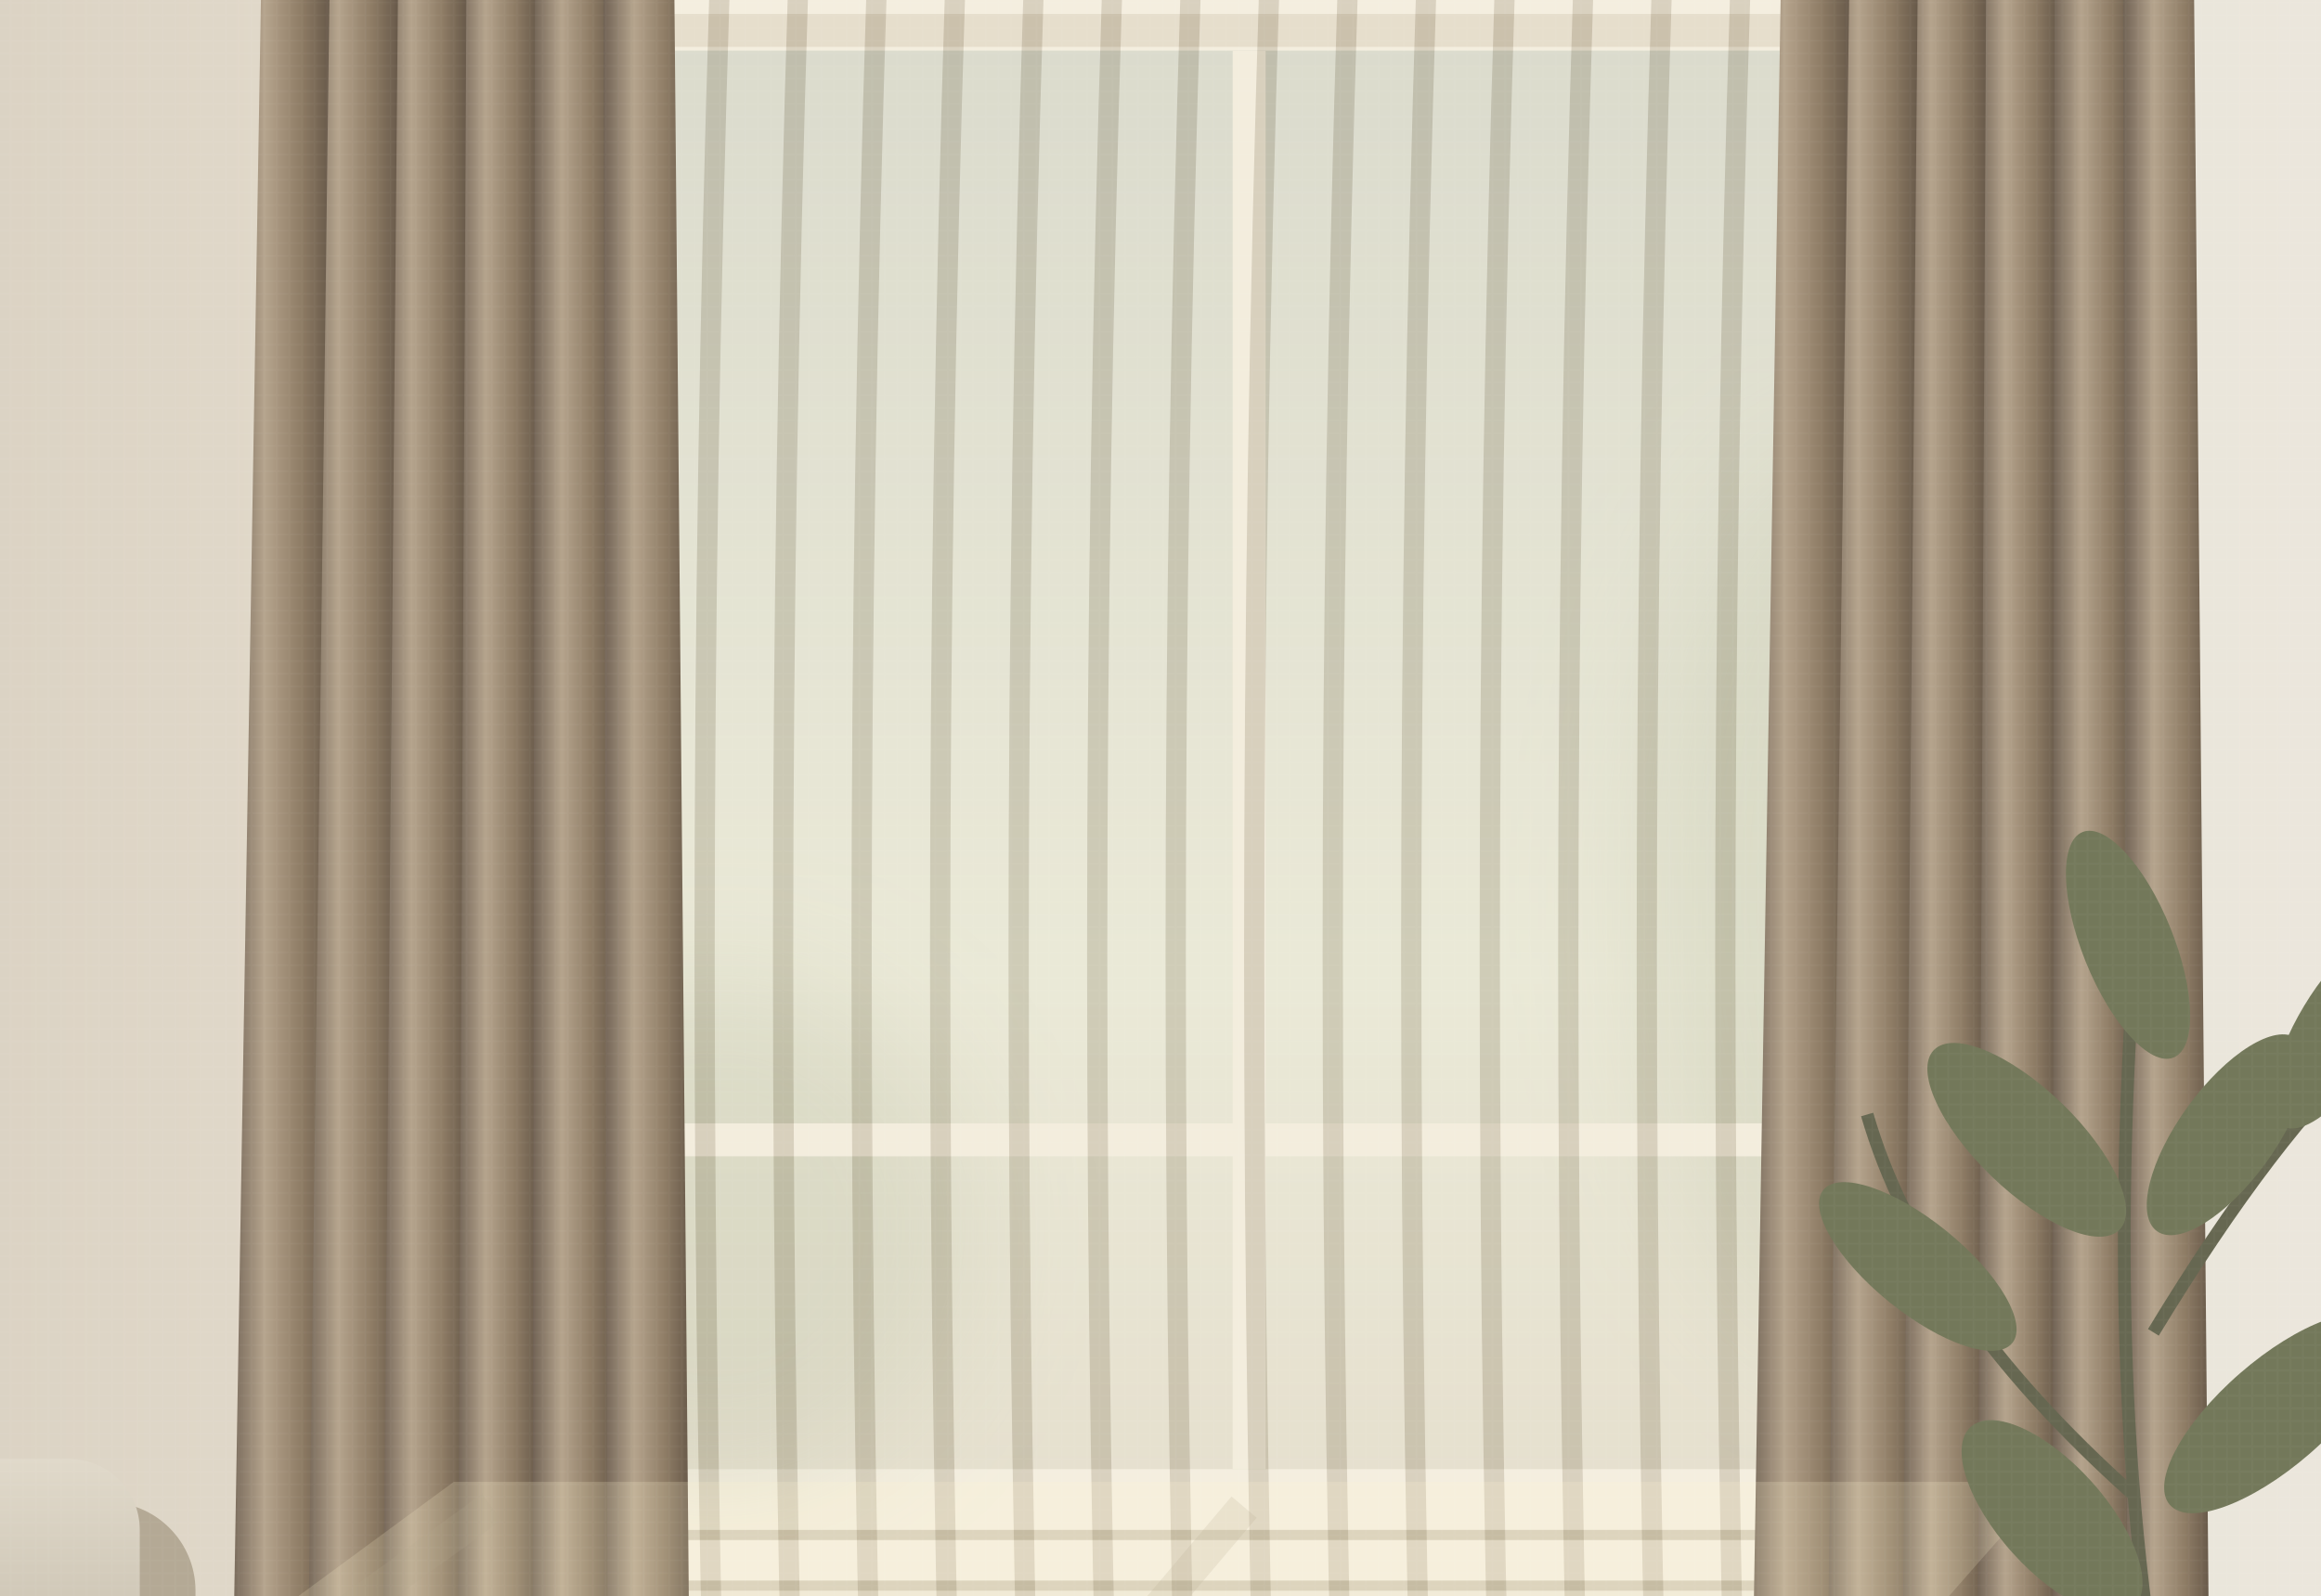
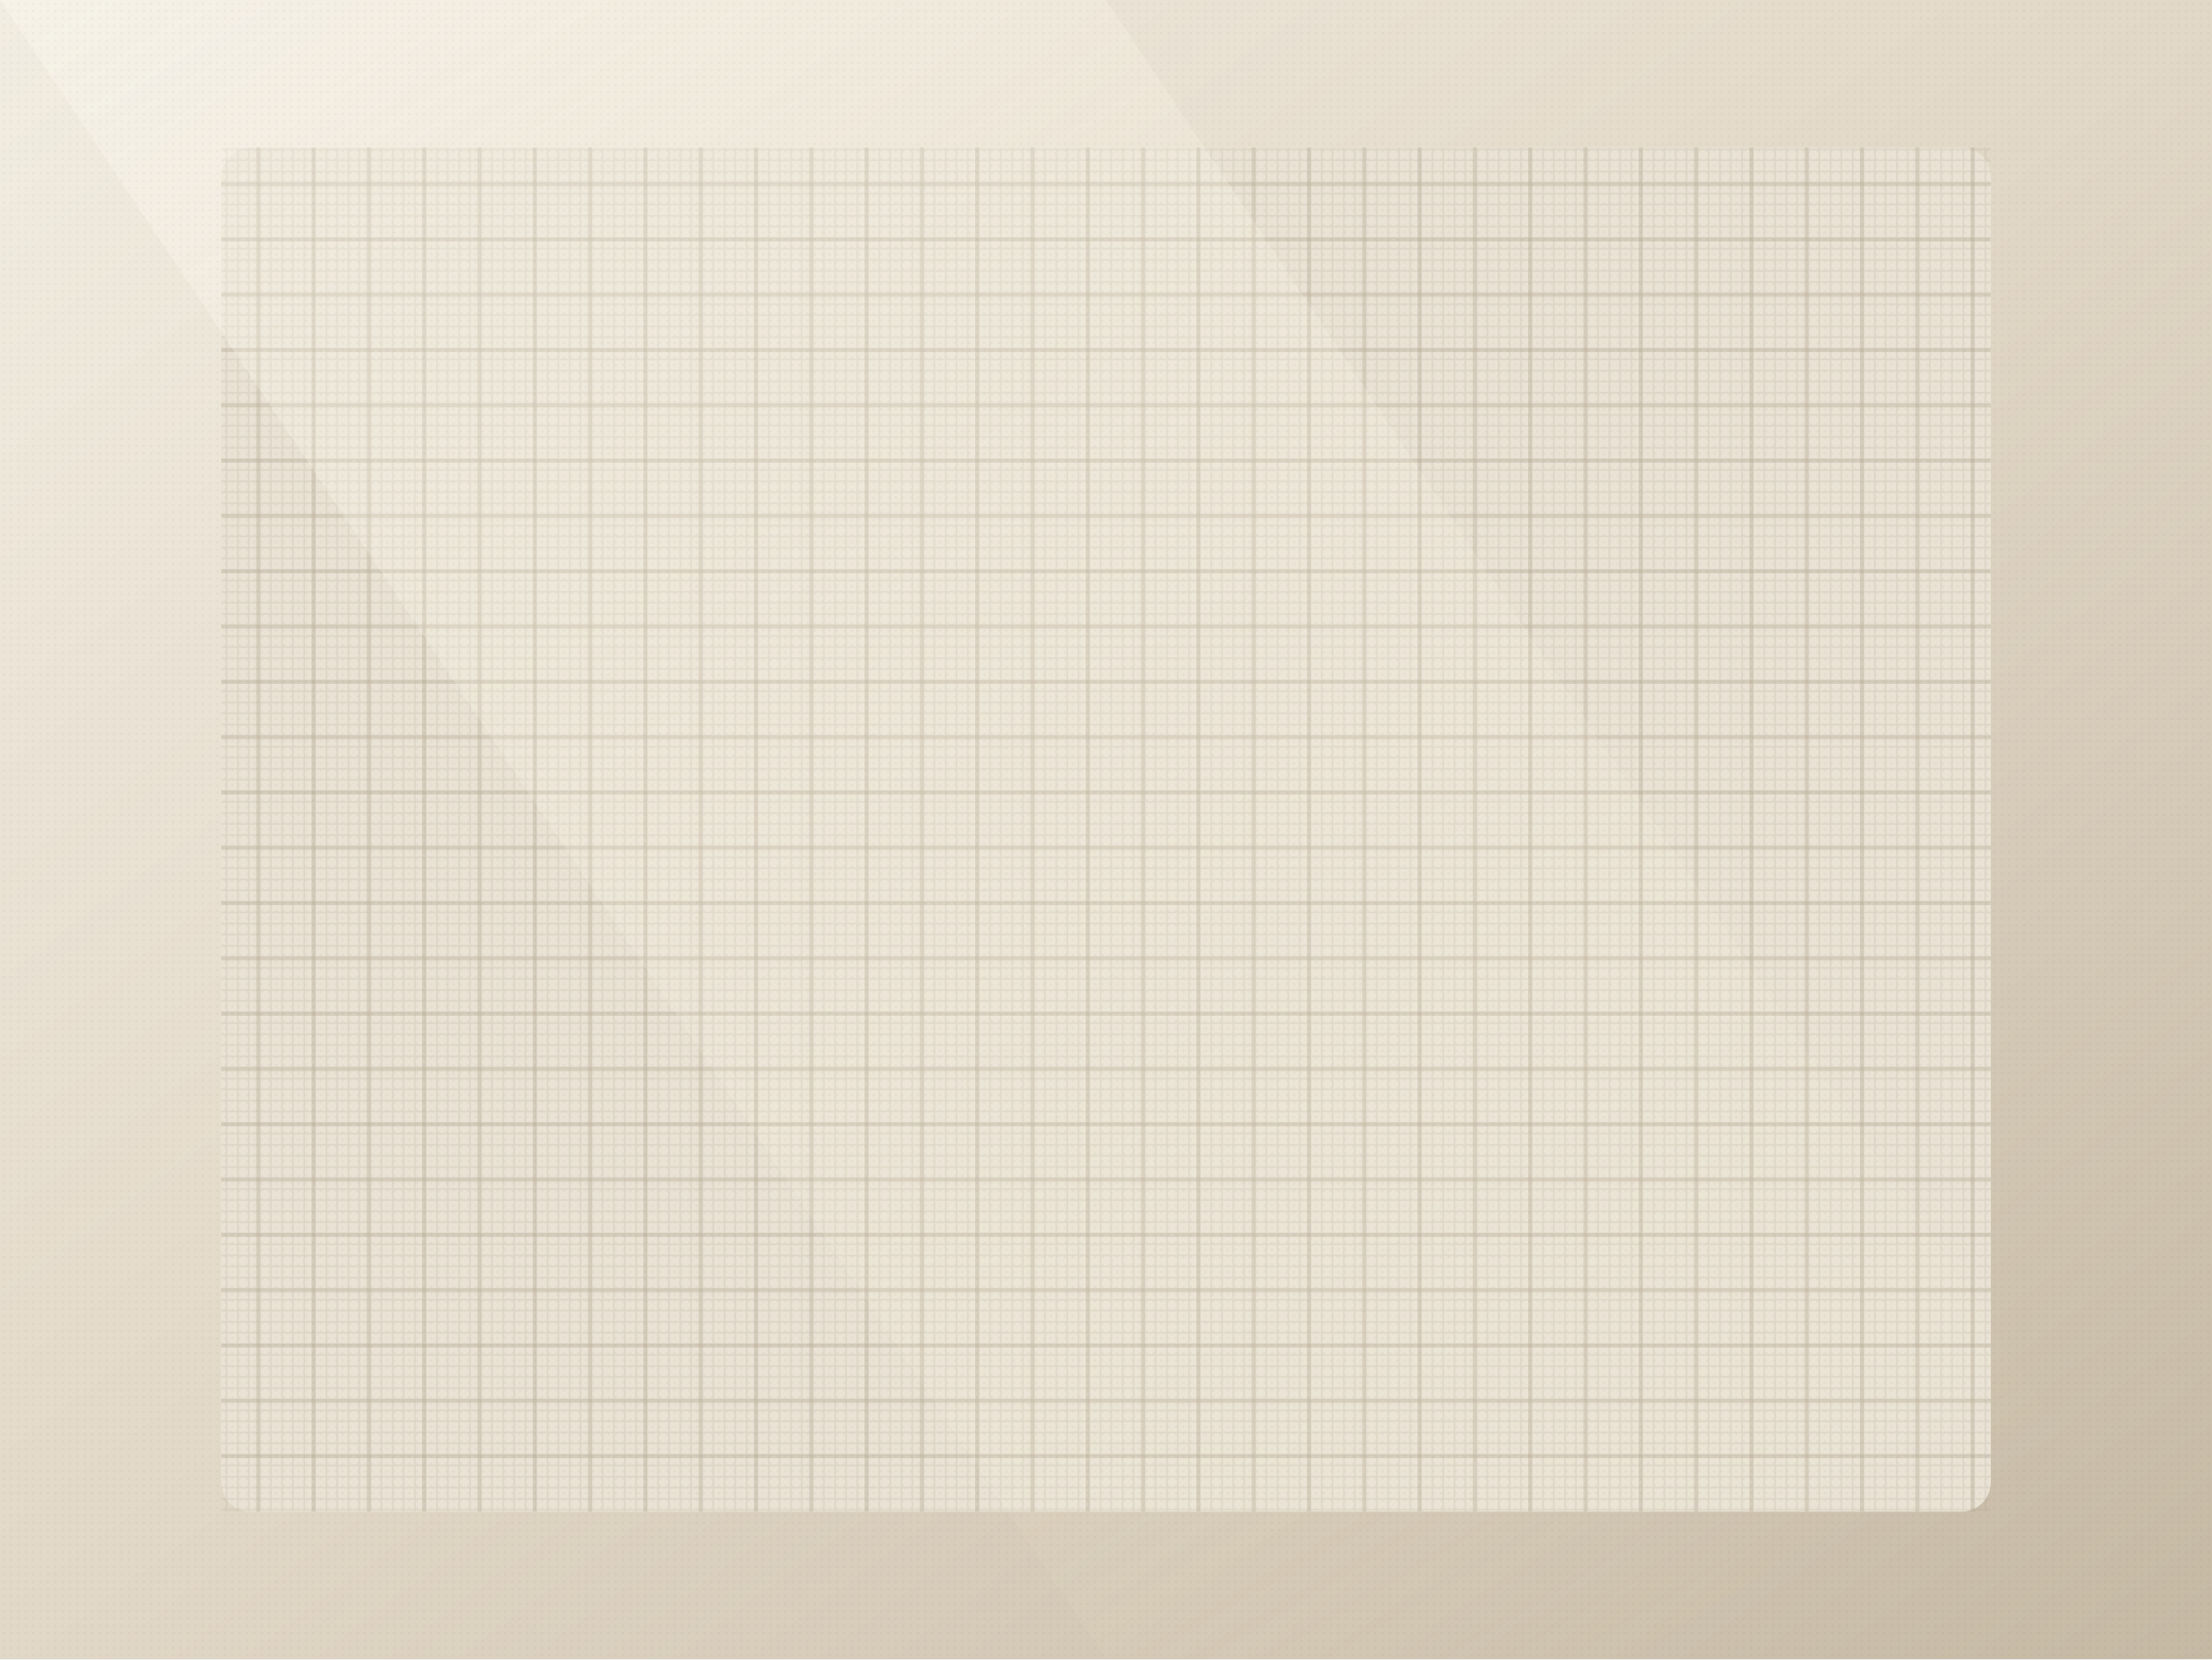
- <svg xmlns="http://www.w3.org/2000/svg" width="1600" height="1100" viewBox="760 65 570 630">
+ <svg xmlns="http://www.w3.org/2000/svg" width="1200" height="900" viewBox="0 0 1200 900">
  <defs>
-     <linearGradient id="wall">
-       <stop stop-color="#c1b7a7" />
-       <stop offset=".46" stop-color="#e2dacb" />
-       <stop offset="1" stop-color="#ece8de" />
+     <linearGradient id="warmWall" x1="0%" y1="0%" x2="100%" y2="100%">
+       <stop offset="0%" stop-color="#EFECE6" />
+       <stop offset="45%" stop-color="#E5DFD4" />
+       <stop offset="100%" stop-color="#D6CEBF" />
    </linearGradient>
-     <linearGradient id="floor" x2="0" y2="1">
-       <stop stop-color="#afa08c" />
-       <stop offset="1" stop-color="#cabcaa" />
+     <linearGradient id="woodFloor" x1="0%" y1="0%" x2="0%" y2="100%">
+       <stop offset="0%" stop-color="#C2B29E" />
+       <stop offset="40%" stop-color="#B19F89" />
+       <stop offset="100%" stop-color="#9C8972" />
    </linearGradient>
-     <linearGradient id="glass" x2="0" y2="1">
-       <stop stop-color="#b8bfb5" />
-       <stop offset=".65" stop-color="#dce0cd" />
-       <stop offset="1" stop-color="#d1cbb9" />
+     <linearGradient id="windowLight" x1="0%" y1="0%" x2="100%" y2="100%">
+       <stop offset="0%" stop-color="#FDFCF7" stop-opacity="0.85" />
+       <stop offset="60%" stop-color="#F4EEDB" stop-opacity="0.45" />
+       <stop offset="100%" stop-color="#E8DEC8" stop-opacity="0.1" />
    </linearGradient>
-     <linearGradient id="linen">
-       <stop stop-color="#b8ac96" />
-       <stop offset=".55" stop-color="#d3c9b7" />
-       <stop offset="1" stop-color="#c6bba4" />
+     <linearGradient id="sunbeam" x1="0%" y1="0%" x2="80%" y2="100%">
+       <stop offset="0%" stop-color="#FFFDF5" stop-opacity="0.32" />
+       <stop offset="60%" stop-color="#FFF8E7" stop-opacity="0.12" />
+       <stop offset="100%" stop-color="#FFF5D6" stop-opacity="0" />
    </linearGradient>
-     <linearGradient id="fold" x2="0" y2="1">
-       <stop stop-color="#c1b39b" />
-       <stop offset=".6" stop-color="#dfd4c0" />
-       <stop offset=".95" stop-color="#aa9b83" />
-       <stop offset="1" stop-color="#887c69" />
+     <linearGradient id="steelMullion" x1="0%" y1="0%" x2="100%" y2="0%">
+       <stop offset="0%" stop-color="#2D312E" />
+       <stop offset="50%" stop-color="#3B403C" />
+       <stop offset="100%" stop-color="#242725" />
    </linearGradient>
-     <linearGradient id="slat" x2="0" y2="1">
-       <stop stop-color="#d5c5aa" />
-       <stop offset=".65" stop-color="#bcaa8a" />
-       <stop offset="1" stop-color="#887757" />
+     <linearGradient id="softLinen" x1="0%" y1="0%" x2="100%" y2="0%">
+       <stop offset="0%" stop-color="#DFD8CB" />
+       <stop offset="50%" stop-color="#EDE7DC" />
+       <stop offset="100%" stop-color="#D8D0C1" />
    </linearGradient>
-     <linearGradient id="sofa" x2="0" y2="1">
-       <stop stop-color="#e0d9ca" />
-       <stop offset="1" stop-color="#b2a895" />
+     <linearGradient id="darkLinen" x1="0%" y1="0%" x2="100%" y2="0%">
+       <stop offset="0%" stop-color="#565B54" />
+       <stop offset="50%" stop-color="#676D65" />
+       <stop offset="100%" stop-color="#4C504A" />
    </linearGradient>
-     <linearGradient id="pot">
-       <stop stop-color="#7b715f" />
-       <stop offset=".5" stop-color="#ada28c" />
-       <stop offset="1" stop-color="#847b68" />
+     <linearGradient id="sheerFabric" x1="0%" y1="0%" x2="0%" y2="100%">
+       <stop offset="0%" stop-color="#FAF8F2" stop-opacity="0.75" />
+       <stop offset="50%" stop-color="#F2EDE2" stop-opacity="0.6" />
+       <stop offset="100%" stop-color="#EBE3D3" stop-opacity="0.75" />
    </linearGradient>
-     <filter id="blur">
-       <feGaussianBlur stdDeviation="24" />
+     <filter id="softBlur" x="-20%" y="-20%" width="140%" height="140%">
+       <feGaussianBlur stdDeviation="16" />
    </filter>
-     <filter id="shadow">
-       <feGaussianBlur stdDeviation="10" />
+     <filter id="deepBlur" x="-30%" y="-30%" width="160%" height="160%">
+       <feGaussianBlur stdDeviation="32" />
    </filter>
-     <pattern id="grain" width="5" height="5" patternUnits="userSpaceOnUse">
-       <path d="M0 1h5M1 0v5" stroke="#fff" stroke-opacity=".035" stroke-width=".7" />
+     <filter id="gentleShadow" x="-10%" y="-10%" width="120%" height="120%">
+       <feDropShadow dx="0" dy="8" stdDeviation="12" flood-color="#1D211F" flood-opacity="0.12" />
+     </filter>
+     <pattern id="weavePattern" width="6" height="6" patternUnits="userSpaceOnUse">
+       <path d="M0 3h6 M3 0v6" stroke="#9C9281" stroke-width="0.75" stroke-opacity="0.18" />
    </pattern>
-   </defs>
-   <path fill="url(#wall)" d="M0 0h1600v1100H0z" />
-   <path d="M0 850h1600v250H0z" fill="url(#floor)" />
-   <path d="M0 848h1600" stroke="#948a78" stroke-width="3" />
-   <path d="M180 850L40 1100m400-250-20 250m280-250 80 250m180-250 180 250m80-250 280 250" stroke="#93806b" stroke-opacity=".25" />
-   <path d="M723 43h717v650H723z" fill="#a99e88" />
-   <path d="M744 65h674v604H744z" fill="#f2ecdf" />
-   <path d="M765 85h630v560H765z" fill="url(#glass)" />
-   <g opacity=".3" filter="url(#blur)" fill="#6e7e58">
-     <ellipse cx="1320" cy="420" rx="85" ry="180" />
-     <ellipse cx="870" cy="550" rx="100" ry="100" />
-   </g>
-   <path d="M1080 85v560M765 515h630" stroke="#f0eadb" stroke-width="13" />
-   <path d="M750 77h658" stroke="#d2c6b2" stroke-width="13" />
-   <path d="M720 681h727" stroke="#f4eddf" stroke-width="16" />
-   <g opacity=".58">
-     <rect x="770" y="58" width="620" height="775" fill="#f5efdf" />
-     <path d="M778 58q-12 380 0 775" fill="none" stroke="#c6bda7" stroke-width="8" />
-     <path d="M809 58q-12 380 0 775" fill="none" stroke="#c6bda7" stroke-width="8" />
-     <path d="M840 58q-12 380 0 775" fill="none" stroke="#c6bda7" stroke-width="8" />
-     <path d="M871 58q-12 380 0 775" fill="none" stroke="#c6bda7" stroke-width="8" />
-     <path d="M902 58q-12 380 0 775" fill="none" stroke="#c6bda7" stroke-width="8" />
-     <path d="M933 58q-12 380 0 775" fill="none" stroke="#c6bda7" stroke-width="8" />
-     <path d="M964 58q-12 380 0 775" fill="none" stroke="#c6bda7" stroke-width="8" />
-     <path d="M995 58q-12 380 0 775" fill="none" stroke="#c6bda7" stroke-width="8" />
-     <path d="M1026 58q-12 380 0 775" fill="none" stroke="#c6bda7" stroke-width="8" />
-     <path d="M1057 58q-12 380 0 775" fill="none" stroke="#c6bda7" stroke-width="8" />
-     <path d="M1088 58q-12 380 0 775" fill="none" stroke="#c6bda7" stroke-width="8" />
-     <path d="M1119 58q-12 380 0 775" fill="none" stroke="#c6bda7" stroke-width="8" />
-     <path d="M1150 58q-12 380 0 775" fill="none" stroke="#c6bda7" stroke-width="8" />
-     <path d="M1181 58q-12 380 0 775" fill="none" stroke="#c6bda7" stroke-width="8" />
-     <path d="M1212 58q-12 380 0 775" fill="none" stroke="#c6bda7" stroke-width="8" />
-     <path d="M1243 58q-12 380 0 775" fill="none" stroke="#c6bda7" stroke-width="8" />
-     <path d="M1274 58q-12 380 0 775" fill="none" stroke="#c6bda7" stroke-width="8" />
-     <path d="M1305 58q-12 380 0 775" fill="none" stroke="#c6bda7" stroke-width="8" />
-     <path d="M1336 58q-12 380 0 775" fill="none" stroke="#c6bda7" stroke-width="8" />
-     <path d="M1367 58q-12 380 0 775" fill="none" stroke="#c6bda7" stroke-width="8" />
-   </g>
-   <defs>
-     <linearGradient id="curtainFold">
-       <stop stop-color="#706254" />
-       <stop offset=".35" stop-color="#b5a48d" />
-       <stop offset=".7" stop-color="#8e7c65" />
-       <stop offset="1" stop-color="#645647" />
+     <pattern id="microGrain" width="4" height="4" patternUnits="userSpaceOnUse">
+       <circle cx="2" cy="2" r="0.8" fill="#1D211F" fill-opacity="0.03" />
+     </pattern>
+     <linearGradient id="macroWeave" x1="0%" y1="0%" x2="100%" y2="100%">
+       <stop offset="0%" stop-color="#F2EDE2" />
+       <stop offset="50%" stop-color="#E2D8C7" />
+       <stop offset="100%" stop-color="#C5B9A4" />
    </linearGradient>
  </defs>
-   <path d="M665 48h825" stroke="#6d6659" stroke-width="7" />
-   <path d="M690 55q15-9 28 0l-8 778q-15 12-33 0z" fill="url(#curtainFold)" />
-   <path d="M717 55q15-9 28 0l-5 778q-15 12-33 0z" fill="url(#curtainFold)" />
-   <path d="M744 55q15-9 28 0l-2 778q-15 12-33 0z" fill="url(#curtainFold)" />
-   <path d="M771 55q15-9 28 0l1 778q-15 12-33 0z" fill="url(#curtainFold)" />
-   <path d="M798 55q15-9 28 0l4 778q-15 12-33 0z" fill="url(#curtainFold)" />
-   <path d="M825 55q15-9 28 0l7 778q-15 12-33 0z" fill="url(#curtainFold)" />
-   <path d="M1290 55q15-9 28 0l-8 778q-15 12-33 0z" fill="url(#curtainFold)" />
-   <path d="M1317 55q15-9 28 0l-5 778q-15 12-33 0z" fill="url(#curtainFold)" />
-   <path d="M1344 55q15-9 28 0l-2 778q-15 12-33 0z" fill="url(#curtainFold)" />
-   <path d="M1371 55q15-9 28 0l1 778q-15 12-33 0z" fill="url(#curtainFold)" />
-   <path d="M1398 55q15-9 28 0l4 778q-15 12-33 0z" fill="url(#curtainFold)" />
-   <path d="M1425 55q15-9 28 0l7 778q-15 12-33 0z" fill="url(#curtainFold)" />
-   <path d="M766 650l-340 250h750l220-250" fill="#fff5ce" opacity=".18" />
-   <path d="M1078 660L875 900m-94-240L449 900" stroke="#b0a48b" stroke-width="13" opacity=".18" />
-   <ellipse cx="520" cy="950" rx="540" ry="55" fill="#746956" opacity=".18" filter="url(#shadow)" />
-   <path d="M15 877l930-15 278 238H0z" fill="#b5a995" />
-   <path d="M40 897l890-15 200 198H0" fill="none" stroke="#dbcfbc" stroke-width="2" opacity=".6" />
-   <rect x="63" y="658" width="601" height="214" rx="35" fill="#b4a995" />
-   <rect x="79" y="641" width="279" height="165" rx="28" fill="url(#sofa)" />
-   <rect x="363" y="641" width="279" height="165" rx="28" fill="url(#sofa)" />
-   <path d="M45 778q0-30 35-30h565q37 0 37 30v119H45z" fill="url(#sofa)" />
-   <path d="M60 897h607v31H60z" fill="#a69a86" />
-   <rect x="31" y="727" width="82" height="176" rx="24" fill="#c9beaa" />
-   <rect x="617" y="727" width="82" height="176" rx="24" fill="#c9beaa" />
-   <path d="M105 923v22m532-22v22" stroke="#554e41" stroke-width="11" />
-   <path d="M136 674q50-25 107-8l-9 112q-60 12-109-4z" fill="#a59981" />
-   <path d="M466 670q54-18 111 8l-8 104-116-3z" fill="#d6cbb7" />
-   <ellipse cx="858" cy="1015" rx="200" ry="27" fill="#756750" opacity=".18" filter="url(#shadow)" />
-   <path d="M721 884l-16 142m285-142 15 142" stroke="#5c513e" stroke-width="15" />
-   <ellipse cx="855" cy="887" rx="190" ry="62" fill="#817056" />
-   <ellipse cx="855" cy="879" rx="190" ry="60" fill="#ac987a" />
-   <path d="M786 859l83-13 50 15-85 15z" fill="#ded6c6" />
-   <path d="M786 859v8l48 17 85-16v-7l-85 15z" fill="#bdb19b" />
-   <ellipse cx="939" cy="864" rx="25" ry="8" fill="#6b5e4b" />
-   <path d="M916 842l5 23q18 9 36 0l5-23z" fill="#d7cdbb" />
-   <ellipse cx="939" cy="842" rx="23" ry="7" fill="#afa18b" />
-   <path d="M1450 789q-35-145-20-352m-1 218q-83-74-105-150m113 86q48-79 87-114" stroke="#666751" stroke-width="5" fill="none" />
-   <g fill="#73785a">
-     <ellipse cx="1427" cy="438" rx="18" ry="48" transform="rotate(-22 1427 438)" />
-     <ellipse cx="1387" cy="515" rx="20" ry="51" transform="rotate(-46 1387 515)" />
-     <ellipse cx="1466" cy="513" rx="19" ry="47" transform="rotate(36 1466 513)" />
-     <ellipse cx="1344" cy="565" rx="18" ry="48" transform="rotate(-51 1344 565)" />
-     <ellipse cx="1485" cy="623" rx="21" ry="55" transform="rotate(49 1485 623)" />
-     <ellipse cx="1397" cy="664" rx="21" ry="48" transform="rotate(-42 1397 664)" />
-     <ellipse cx="1511" cy="471" rx="17" ry="45" transform="rotate(31 1511 471)" />
-   </g>
-   <path d="M1393 778h112l-16 129q-42 18-81 0z" fill="url(#pot)" />
-   <ellipse cx="1449" cy="778" rx="56" ry="12" fill="#665e4f" />
-   <path d="M270 151h235v310H270z" fill="#b3a68e" />
-   <path d="M279 160h217v292H279z" fill="#dfd5c1" />
-   <path d="M317 402V271a70 70 0 01140 0v131z" fill="#b4a58d" />
-   <path d="M361 402V295a48 48 0 0196 0v107z" fill="#cbbca1" />
-   <path d="M0 0h1600v1100H0z" fill="url(#grain)" />
+   <rect width="1200" height="900" fill="url(#macroWeave)" />
+   <rect x="120" y="80" width="960" height="740" rx="16" fill="#EAE3D5" />
+   <rect x="120" y="80" width="960" height="740" fill="url(#weavePattern)" />
+   <line x1="120" y1="100" x2="1080" y2="100" stroke="#B8AC97" stroke-width="2" opacity="0.4" />
+   <line x1="120" y1="130" x2="1080" y2="130" stroke="#B8AC97" stroke-width="2" opacity="0.4" />
+   <line x1="120" y1="160" x2="1080" y2="160" stroke="#B8AC97" stroke-width="2" opacity="0.4" />
+   <line x1="120" y1="190" x2="1080" y2="190" stroke="#B8AC97" stroke-width="2" opacity="0.4" />
+   <line x1="120" y1="220" x2="1080" y2="220" stroke="#B8AC97" stroke-width="2" opacity="0.4" />
+   <line x1="120" y1="250" x2="1080" y2="250" stroke="#B8AC97" stroke-width="2" opacity="0.4" />
+   <line x1="120" y1="280" x2="1080" y2="280" stroke="#B8AC97" stroke-width="2" opacity="0.4" />
+   <line x1="120" y1="310" x2="1080" y2="310" stroke="#B8AC97" stroke-width="2" opacity="0.4" />
+   <line x1="120" y1="340" x2="1080" y2="340" stroke="#B8AC97" stroke-width="2" opacity="0.4" />
+   <line x1="120" y1="370" x2="1080" y2="370" stroke="#B8AC97" stroke-width="2" opacity="0.4" />
+   <line x1="120" y1="400" x2="1080" y2="400" stroke="#B8AC97" stroke-width="2" opacity="0.4" />
+   <line x1="120" y1="430" x2="1080" y2="430" stroke="#B8AC97" stroke-width="2" opacity="0.4" />
+   <line x1="120" y1="460" x2="1080" y2="460" stroke="#B8AC97" stroke-width="2" opacity="0.4" />
+   <line x1="120" y1="490" x2="1080" y2="490" stroke="#B8AC97" stroke-width="2" opacity="0.4" />
+   <line x1="120" y1="520" x2="1080" y2="520" stroke="#B8AC97" stroke-width="2" opacity="0.4" />
+   <line x1="120" y1="550" x2="1080" y2="550" stroke="#B8AC97" stroke-width="2" opacity="0.4" />
+   <line x1="120" y1="580" x2="1080" y2="580" stroke="#B8AC97" stroke-width="2" opacity="0.4" />
+   <line x1="120" y1="610" x2="1080" y2="610" stroke="#B8AC97" stroke-width="2" opacity="0.4" />
+   <line x1="120" y1="640" x2="1080" y2="640" stroke="#B8AC97" stroke-width="2" opacity="0.4" />
+   <line x1="120" y1="670" x2="1080" y2="670" stroke="#B8AC97" stroke-width="2" opacity="0.4" />
+   <line x1="120" y1="700" x2="1080" y2="700" stroke="#B8AC97" stroke-width="2" opacity="0.4" />
+   <line x1="120" y1="730" x2="1080" y2="730" stroke="#B8AC97" stroke-width="2" opacity="0.4" />
+   <line x1="120" y1="760" x2="1080" y2="760" stroke="#B8AC97" stroke-width="2" opacity="0.4" />
+   <line x1="120" y1="790" x2="1080" y2="790" stroke="#B8AC97" stroke-width="2" opacity="0.4" />
+   <line x1="140" y1="80" x2="140" y2="820" stroke="#B8AC97" stroke-width="2" opacity="0.4" />
+   <line x1="170" y1="80" x2="170" y2="820" stroke="#B8AC97" stroke-width="2" opacity="0.4" />
+   <line x1="200" y1="80" x2="200" y2="820" stroke="#B8AC97" stroke-width="2" opacity="0.4" />
+   <line x1="230" y1="80" x2="230" y2="820" stroke="#B8AC97" stroke-width="2" opacity="0.4" />
+   <line x1="260" y1="80" x2="260" y2="820" stroke="#B8AC97" stroke-width="2" opacity="0.4" />
+   <line x1="290" y1="80" x2="290" y2="820" stroke="#B8AC97" stroke-width="2" opacity="0.4" />
+   <line x1="320" y1="80" x2="320" y2="820" stroke="#B8AC97" stroke-width="2" opacity="0.4" />
+   <line x1="350" y1="80" x2="350" y2="820" stroke="#B8AC97" stroke-width="2" opacity="0.4" />
+   <line x1="380" y1="80" x2="380" y2="820" stroke="#B8AC97" stroke-width="2" opacity="0.4" />
+   <line x1="410" y1="80" x2="410" y2="820" stroke="#B8AC97" stroke-width="2" opacity="0.4" />
+   <line x1="440" y1="80" x2="440" y2="820" stroke="#B8AC97" stroke-width="2" opacity="0.4" />
+   <line x1="470" y1="80" x2="470" y2="820" stroke="#B8AC97" stroke-width="2" opacity="0.4" />
+   <line x1="500" y1="80" x2="500" y2="820" stroke="#B8AC97" stroke-width="2" opacity="0.4" />
+   <line x1="530" y1="80" x2="530" y2="820" stroke="#B8AC97" stroke-width="2" opacity="0.4" />
+   <line x1="560" y1="80" x2="560" y2="820" stroke="#B8AC97" stroke-width="2" opacity="0.4" />
+   <line x1="590" y1="80" x2="590" y2="820" stroke="#B8AC97" stroke-width="2" opacity="0.4" />
+   <line x1="620" y1="80" x2="620" y2="820" stroke="#B8AC97" stroke-width="2" opacity="0.4" />
+   <line x1="650" y1="80" x2="650" y2="820" stroke="#B8AC97" stroke-width="2" opacity="0.4" />
+   <line x1="680" y1="80" x2="680" y2="820" stroke="#B8AC97" stroke-width="2" opacity="0.4" />
+   <line x1="710" y1="80" x2="710" y2="820" stroke="#B8AC97" stroke-width="2" opacity="0.4" />
+   <line x1="740" y1="80" x2="740" y2="820" stroke="#B8AC97" stroke-width="2" opacity="0.4" />
+   <line x1="770" y1="80" x2="770" y2="820" stroke="#B8AC97" stroke-width="2" opacity="0.4" />
+   <line x1="800" y1="80" x2="800" y2="820" stroke="#B8AC97" stroke-width="2" opacity="0.4" />
+   <line x1="830" y1="80" x2="830" y2="820" stroke="#B8AC97" stroke-width="2" opacity="0.4" />
+   <line x1="860" y1="80" x2="860" y2="820" stroke="#B8AC97" stroke-width="2" opacity="0.4" />
+   <line x1="890" y1="80" x2="890" y2="820" stroke="#B8AC97" stroke-width="2" opacity="0.4" />
+   <line x1="920" y1="80" x2="920" y2="820" stroke="#B8AC97" stroke-width="2" opacity="0.4" />
+   <line x1="950" y1="80" x2="950" y2="820" stroke="#B8AC97" stroke-width="2" opacity="0.4" />
+   <line x1="980" y1="80" x2="980" y2="820" stroke="#B8AC97" stroke-width="2" opacity="0.4" />
+   <line x1="1010" y1="80" x2="1010" y2="820" stroke="#B8AC97" stroke-width="2" opacity="0.4" />
+   <line x1="1040" y1="80" x2="1040" y2="820" stroke="#B8AC97" stroke-width="2" opacity="0.4" />
+   <line x1="1070" y1="80" x2="1070" y2="820" stroke="#B8AC97" stroke-width="2" opacity="0.4" />
+   <polygon points="0,0 600,0 1200,900 600,900" fill="url(#sunbeam)" />
+   <rect width="1200" height="900" fill="url(#microGrain)" />
</svg>
